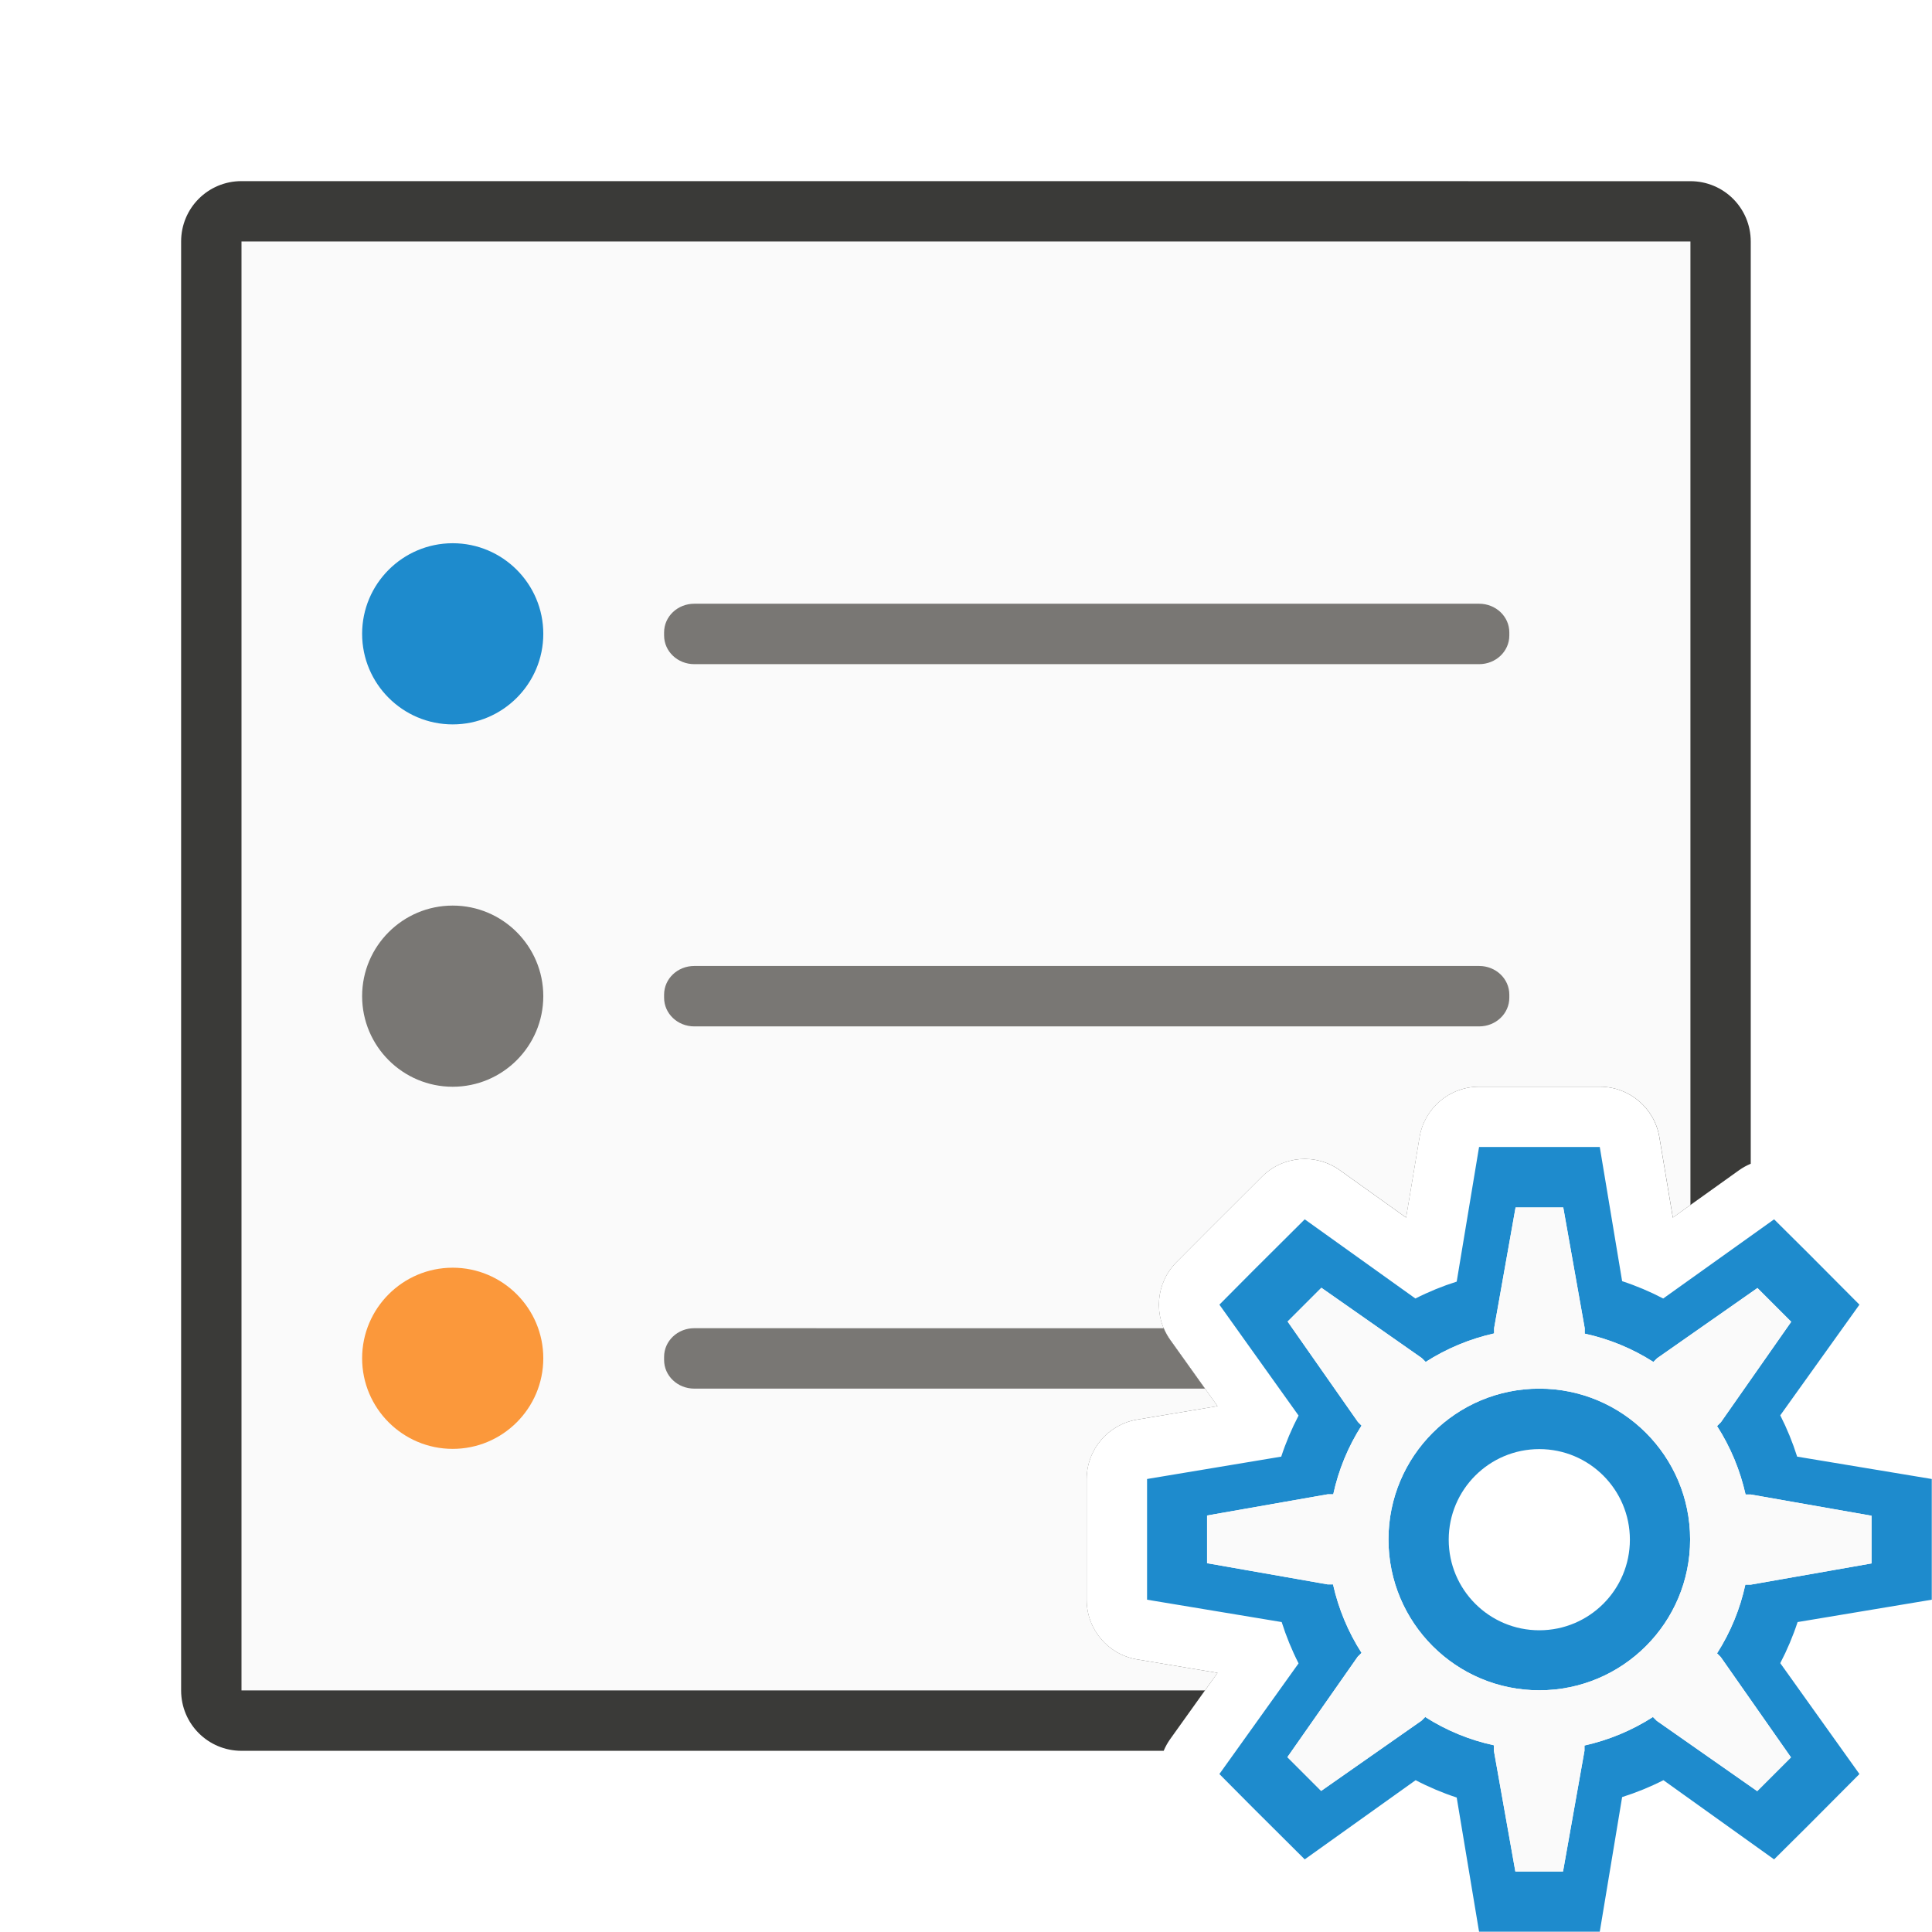
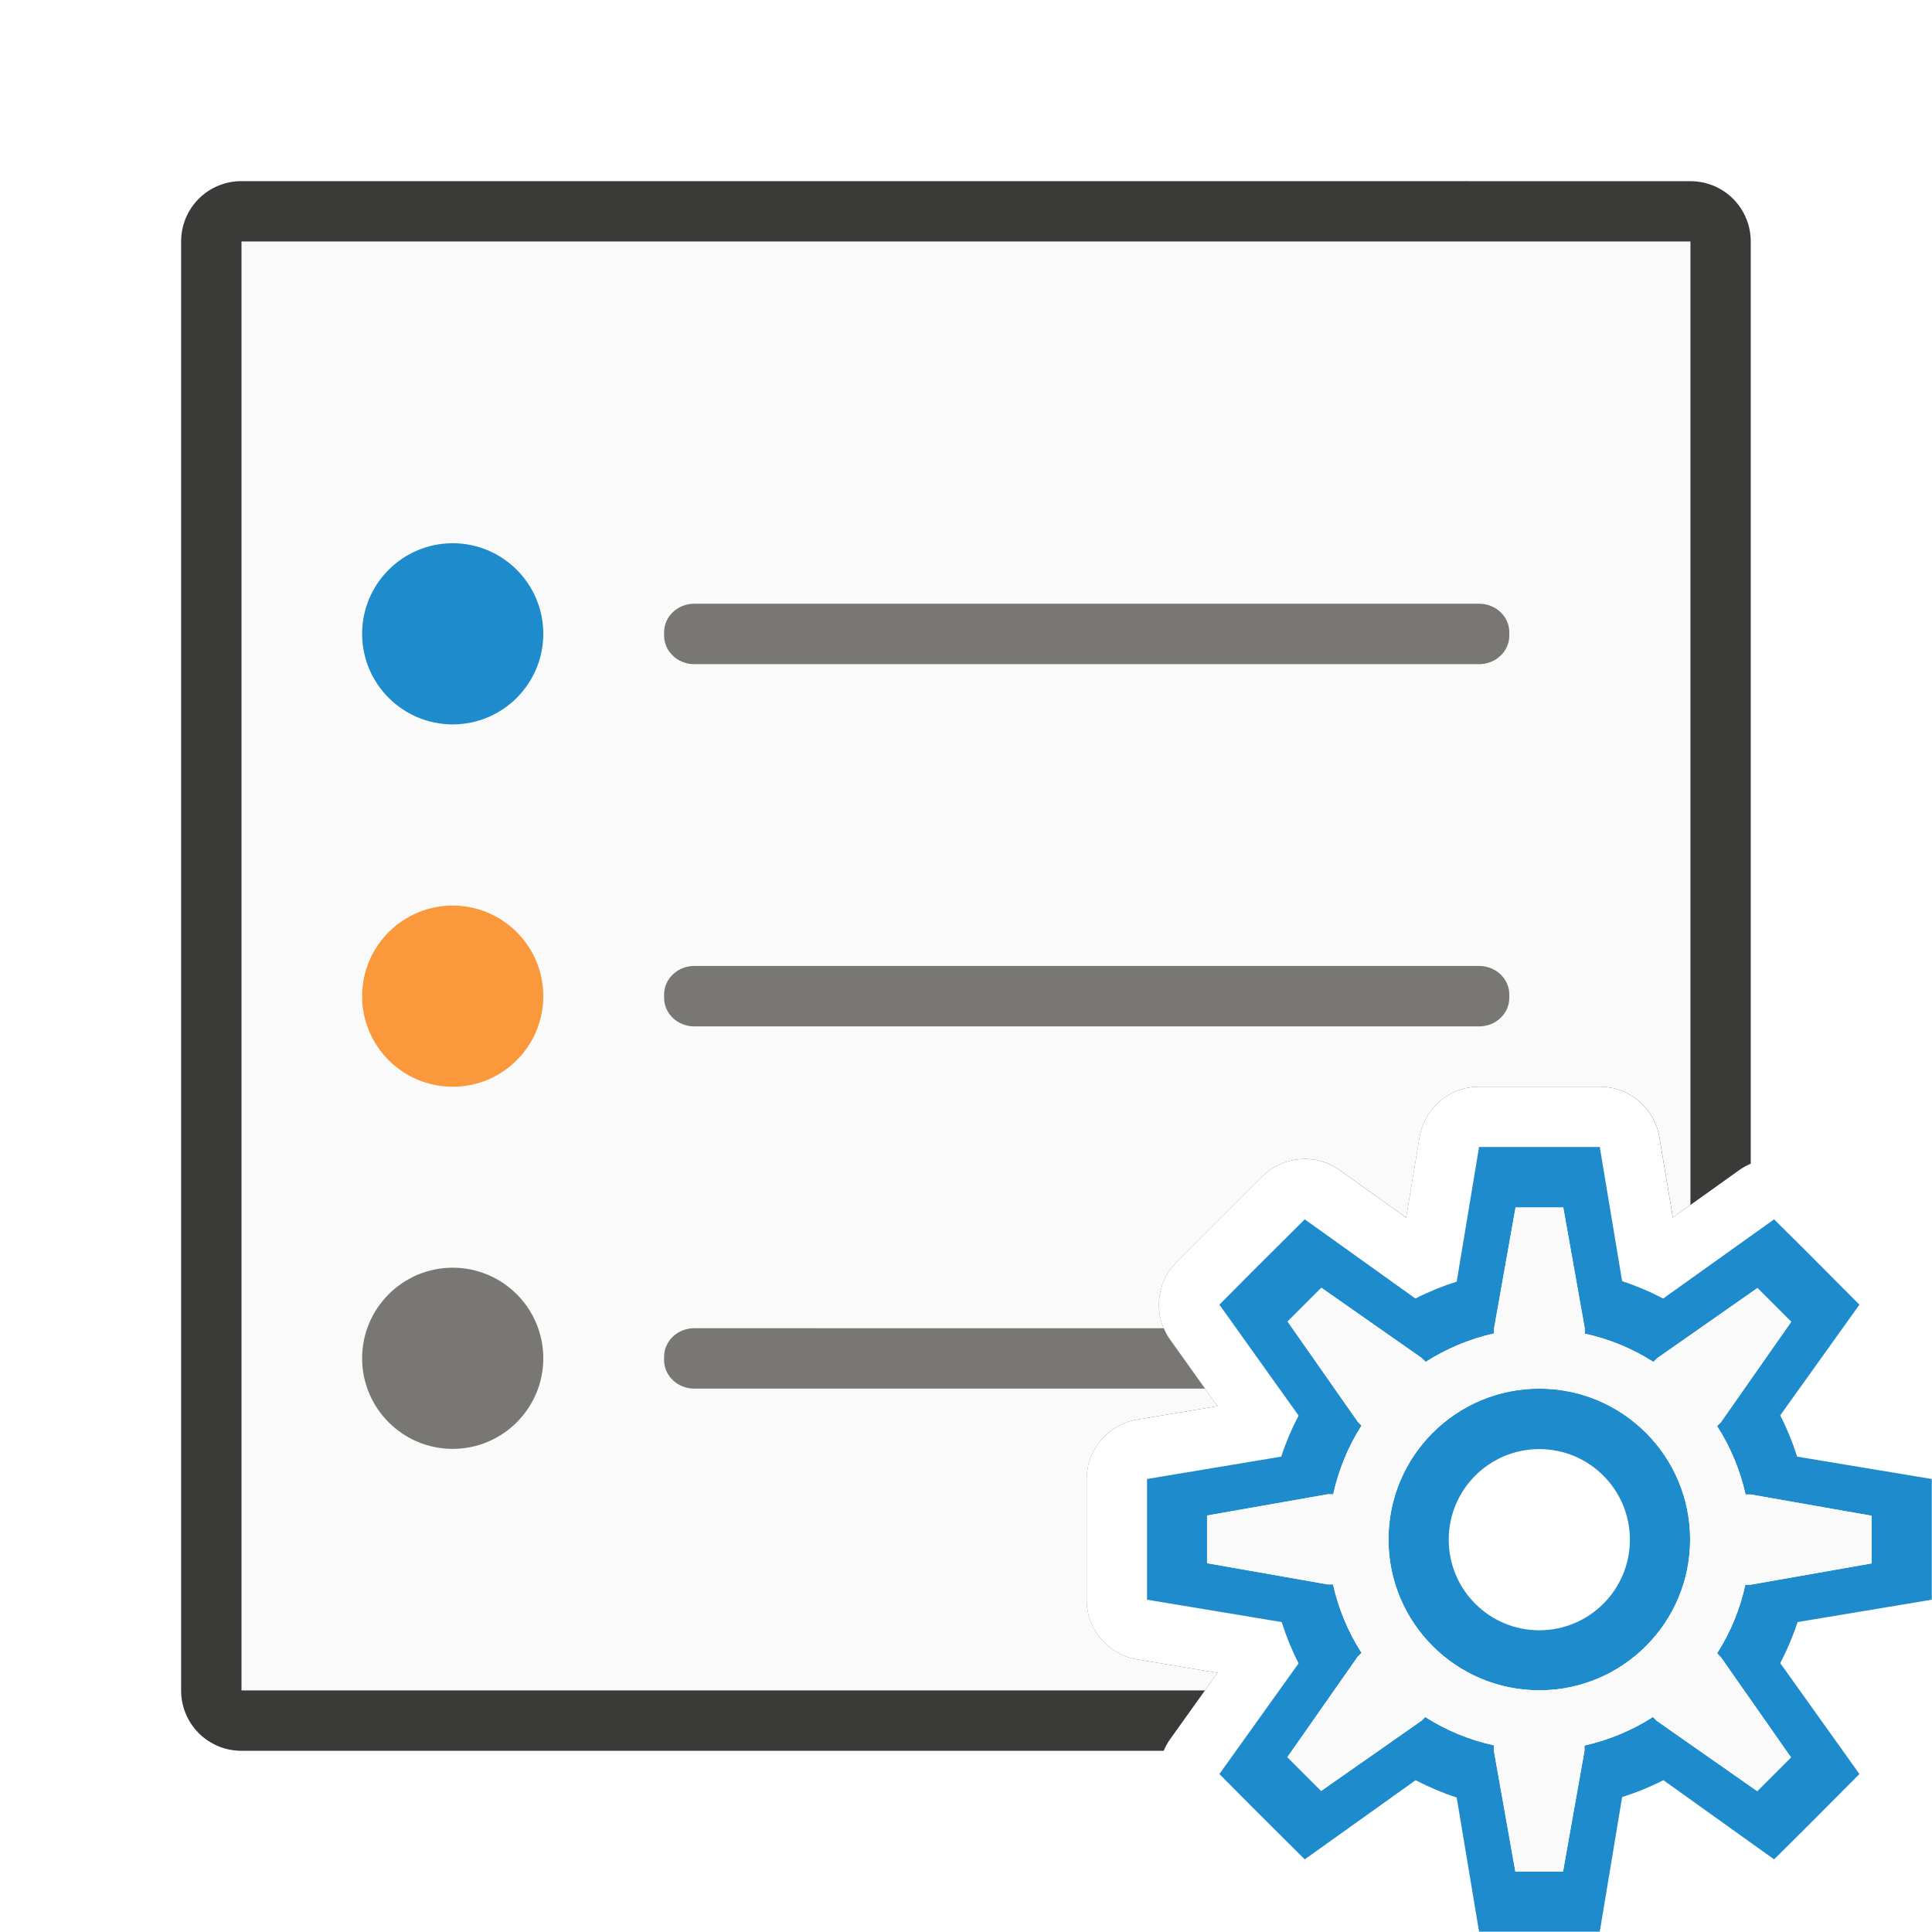
<svg xmlns="http://www.w3.org/2000/svg" height="32" viewBox="0 0 8.467 8.467" width="32">
  <g transform="translate(0 -288.5333)">
    <path d="m4 3c-.554 0-1 .446-1 1v24c0 .554.446 1 1 1h15.275a1 1 0 0 1 .107-.193l.785-1.098-1.332-.223a1 1 0 0 1 -.836-.986v-.783-1.217a1 1 0 0 1 .836-.986l1.332-.223-.785-1.098a1 1 0 0 1 .105-1.287l.553-.555a1 1 0 0 0 .002-.002l.861-.859a1 1 0 0 1 1.289-.107l1.098.785.223-1.332a1 1 0 0 1 .986-.836h1.217.783a1 1 0 0 1 .986.836l.223 1.332 1.098-.785a1 1 0 0 1 .193-.107v-15.275c0-.554-.446-1-1-1z" fill="#3a3a38" transform="matrix(.2645833 0 0 .2645833 0 288.5333)" />
    <path d="m4 4v24h15.959l.209-.291-1.332-.223a1 1 0 0 1 -.836-.986v-.783-1.217a1 1 0 0 1 .836-.986l1.332-.223-.785-1.098a1 1 0 0 1 .105-1.287l.553-.555a1 1 0 0 0 .002-.002l.861-.859a1 1 0 0 1 1.289-.107l1.098.785.223-1.332a1 1 0 0 1 .986-.836h1.217.783a1 1 0 0 1 .986.836l.223 1.332.291-.209v-15.959z" fill="#fafafa" transform="matrix(.2645833 0 0 .2645833 0 288.5333)" />
    <g fill="#797774" transform="matrix(.2645833 0 0 .2645833 0 288.5333)">
      <path d="m11.5 10h13c.277 0 .5.212.5.475v.051c0 .263-.223.475-.5.475h-13c-.277 0-.5-.212-.5-.475v-.051c0-.263.223-.475.5-.475z" />
      <path d="m11.5 16h13c.277 0 .5.212.5.475v.051c0 .263-.223.475-.5.475h-13c-.277 0-.5-.212-.5-.475v-.051c0-.263.223-.475.5-.475z" />
      <path d="m11.5 22c-.277 0-.5.212-.5.475v.051c0 .263.223.475.5.475h8.459l-.576-.807a1 1 0 0 1 -.107-.193z" transform="translate(0 -.000038)" />
    </g>
    <g stroke-width=".265">
      <path d="m2.381 291.311c0 .219-.178.397-.397.397s-.397-.178-.397-.397.178-.397.397-.397.397.178.397.397z" fill="#1e8bcd" />
-       <path d="m2.381 292.899c0 .219-.178.397-.397.397s-.397-.178-.397-.397.178-.397.397-.397.397.178.397.397z" fill="#797774" />
-       <path d="m2.381 294.486c0 .219-.178.397-.397.397s-.397-.178-.397-.397.178-.397.397-.397.397.178.397.397z" fill="#fb983b" />
+       <path d="m2.381 292.899c0 .219-.178.397-.397.397s-.397-.178-.397-.397.178-.397.397-.397.397.178.397.397z" fill="#fb983b" />
+       <path d="m2.381 294.486c0 .219-.178.397-.397.397s-.397-.178-.397-.397.178-.397.397-.397.397.178.397.397z" fill="#797774" />
    </g>
    <path d="m6.482 293.56-.098.59a1.191 1.191 0 0 0 -.181.074l-.485-.347-.228.227-.146.147.347.486a1.191 1.191 0 0 0 -.076.18l-.588.098v.322.207l.59.098a1.191 1.191 0 0 0 .074.181l-.347.485.146.147.228.227.486-.347a1.191 1.191 0 0 0 .18.076l.098.588h.322.207l.098-.59a1.191 1.191 0 0 0 .181-.074l.485.347.147-.146.227-.228-.347-.486a1.191 1.191 0 0 0 .076-.18l.588-.098v-.207-.322l-.59-.098a1.191 1.191 0 0 0 -.074-.181l.347-.485-.227-.228-.147-.146-.486.347a1.191 1.191 0 0 0 -.18-.076l-.098-.588h-.207zm.16.265h.209l.094.529v.024a.926.926 0 0 1 .301.124l.016-.016.44-.308.148.148-.308.44-.017.017a.926.926 0 0 1 .125.3h.023l.529.093v.209l-.529.093h-.024a.926.926 0 0 1 -.124.301l.016.016.308.44-.148.148-.44-.308-.017-.017a.926.926 0 0 1 -.3.125v.023l-.094.529h-.209l-.094-.529v-.024a.926.926 0 0 1 -.301-.124l-.016.016-.44.308-.148-.148.308-.44.017-.017a.926.926 0 0 1 -.125-.3h-.023l-.529-.093v-.209l.529-.093h.024a.926.926 0 0 1 .124-.301l-.016-.016-.308-.44.148-.148.44.308.017.017a.926.926 0 0 1 .3-.125v-.023zm.104.794a.661.661 0 0 0 -.661.661.661.661 0 0 0 .661.661.661.661 0 0 0 .661-.661.661.661 0 0 0 -.661-.661zm0 .265a.397.397 0 0 1 .397.397.397.397 0 0 1 -.397.397.397.397 0 0 1 -.397-.397.397.397 0 0 1 .397-.397z" fill="#1e8bcd" />
    <path d="m6.642 293.825h.209l.094.529v.024c.107.023.209.065.301.124l.016-.016.44-.308.148.148-.308.44-.017.017c.059.092.101.194.125.3h.023l.529.093v.209l-.529.093h-.024c-.023.107-.065.209-.124.301l.016.016.308.44-.148.148-.44-.308-.017-.017c-.092.059-.194.101-.3.125v.023l-.094.529h-.209l-.094-.529v-.024c-.107-.023-.209-.065-.301-.124l-.016.016-.44.308-.148-.148.308-.44.017-.017c-.059-.092-.101-.194-.125-.3h-.023l-.529-.093v-.209l.529-.093h.024c.023-.107.065-.209.124-.301l-.016-.016-.308-.44.148-.148.44.308.017.017c.092-.059.194-.101.3-.125v-.023zm.104.794c-.365 0-.661.296-.661.661 0 .365.296.661.661.661s.661-.296.661-.661c0-.365-.296-.661-.661-.661z" fill="#fafafa" />
  </g>
</svg>
